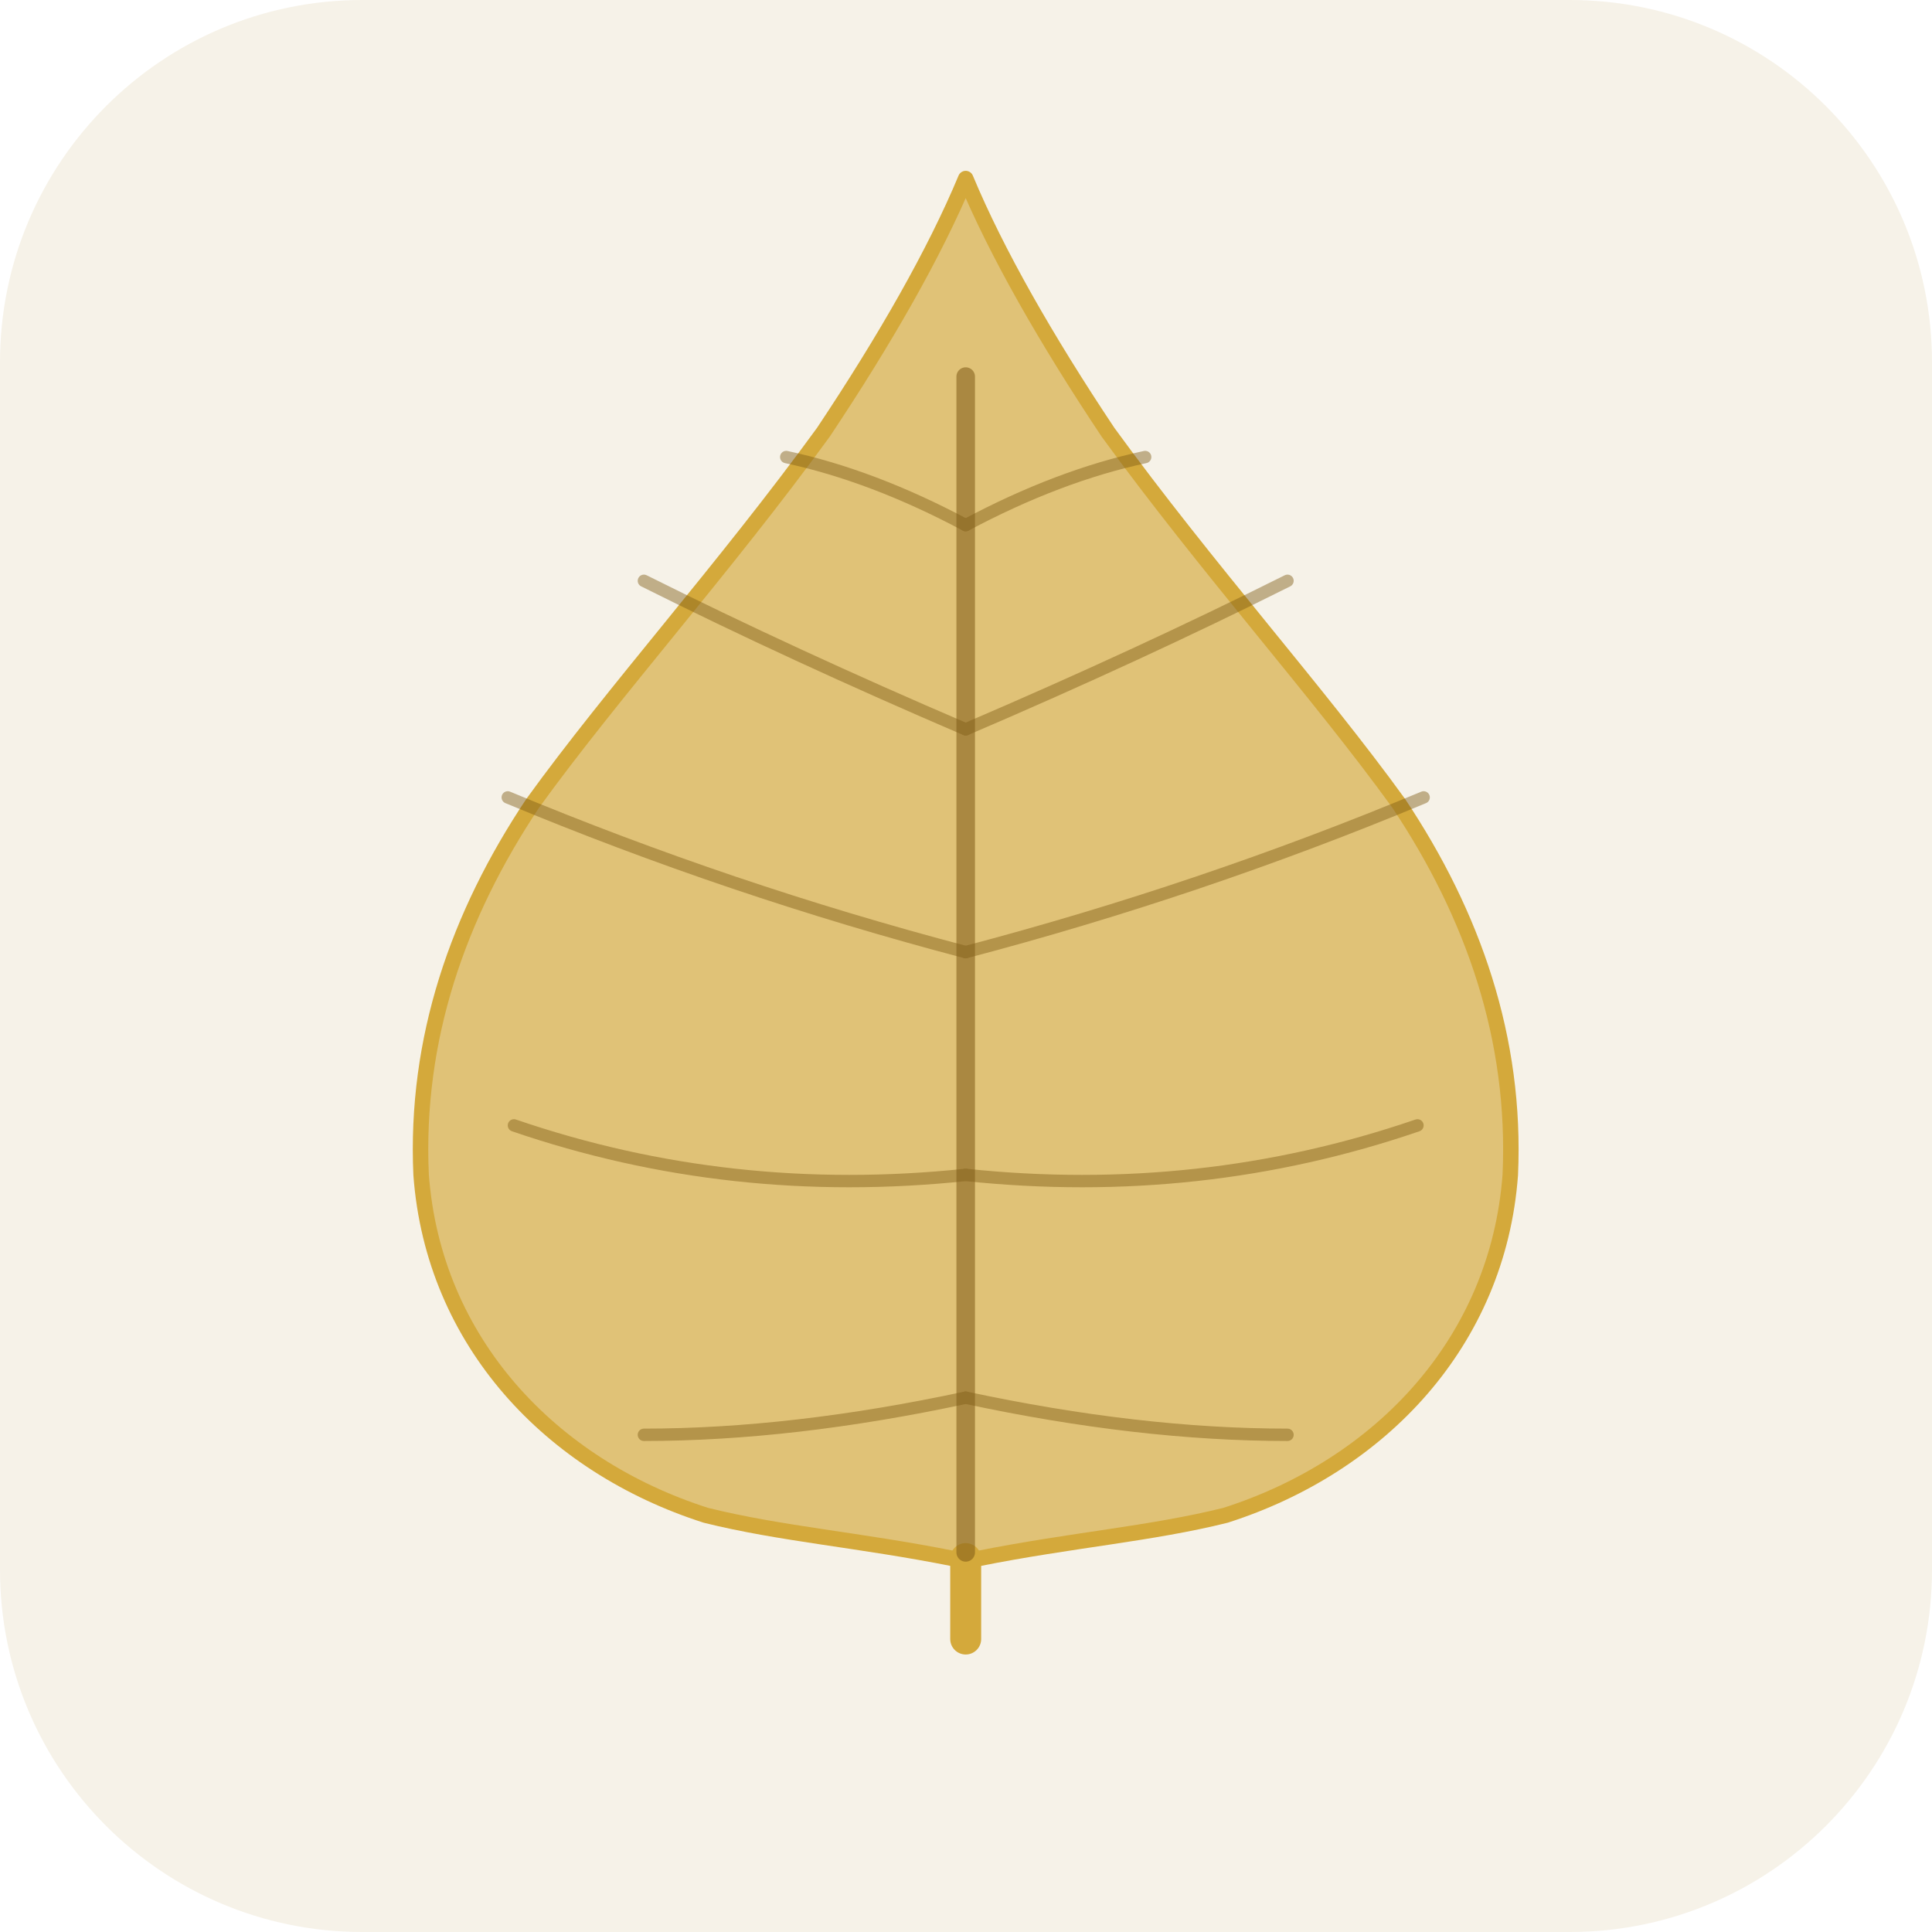
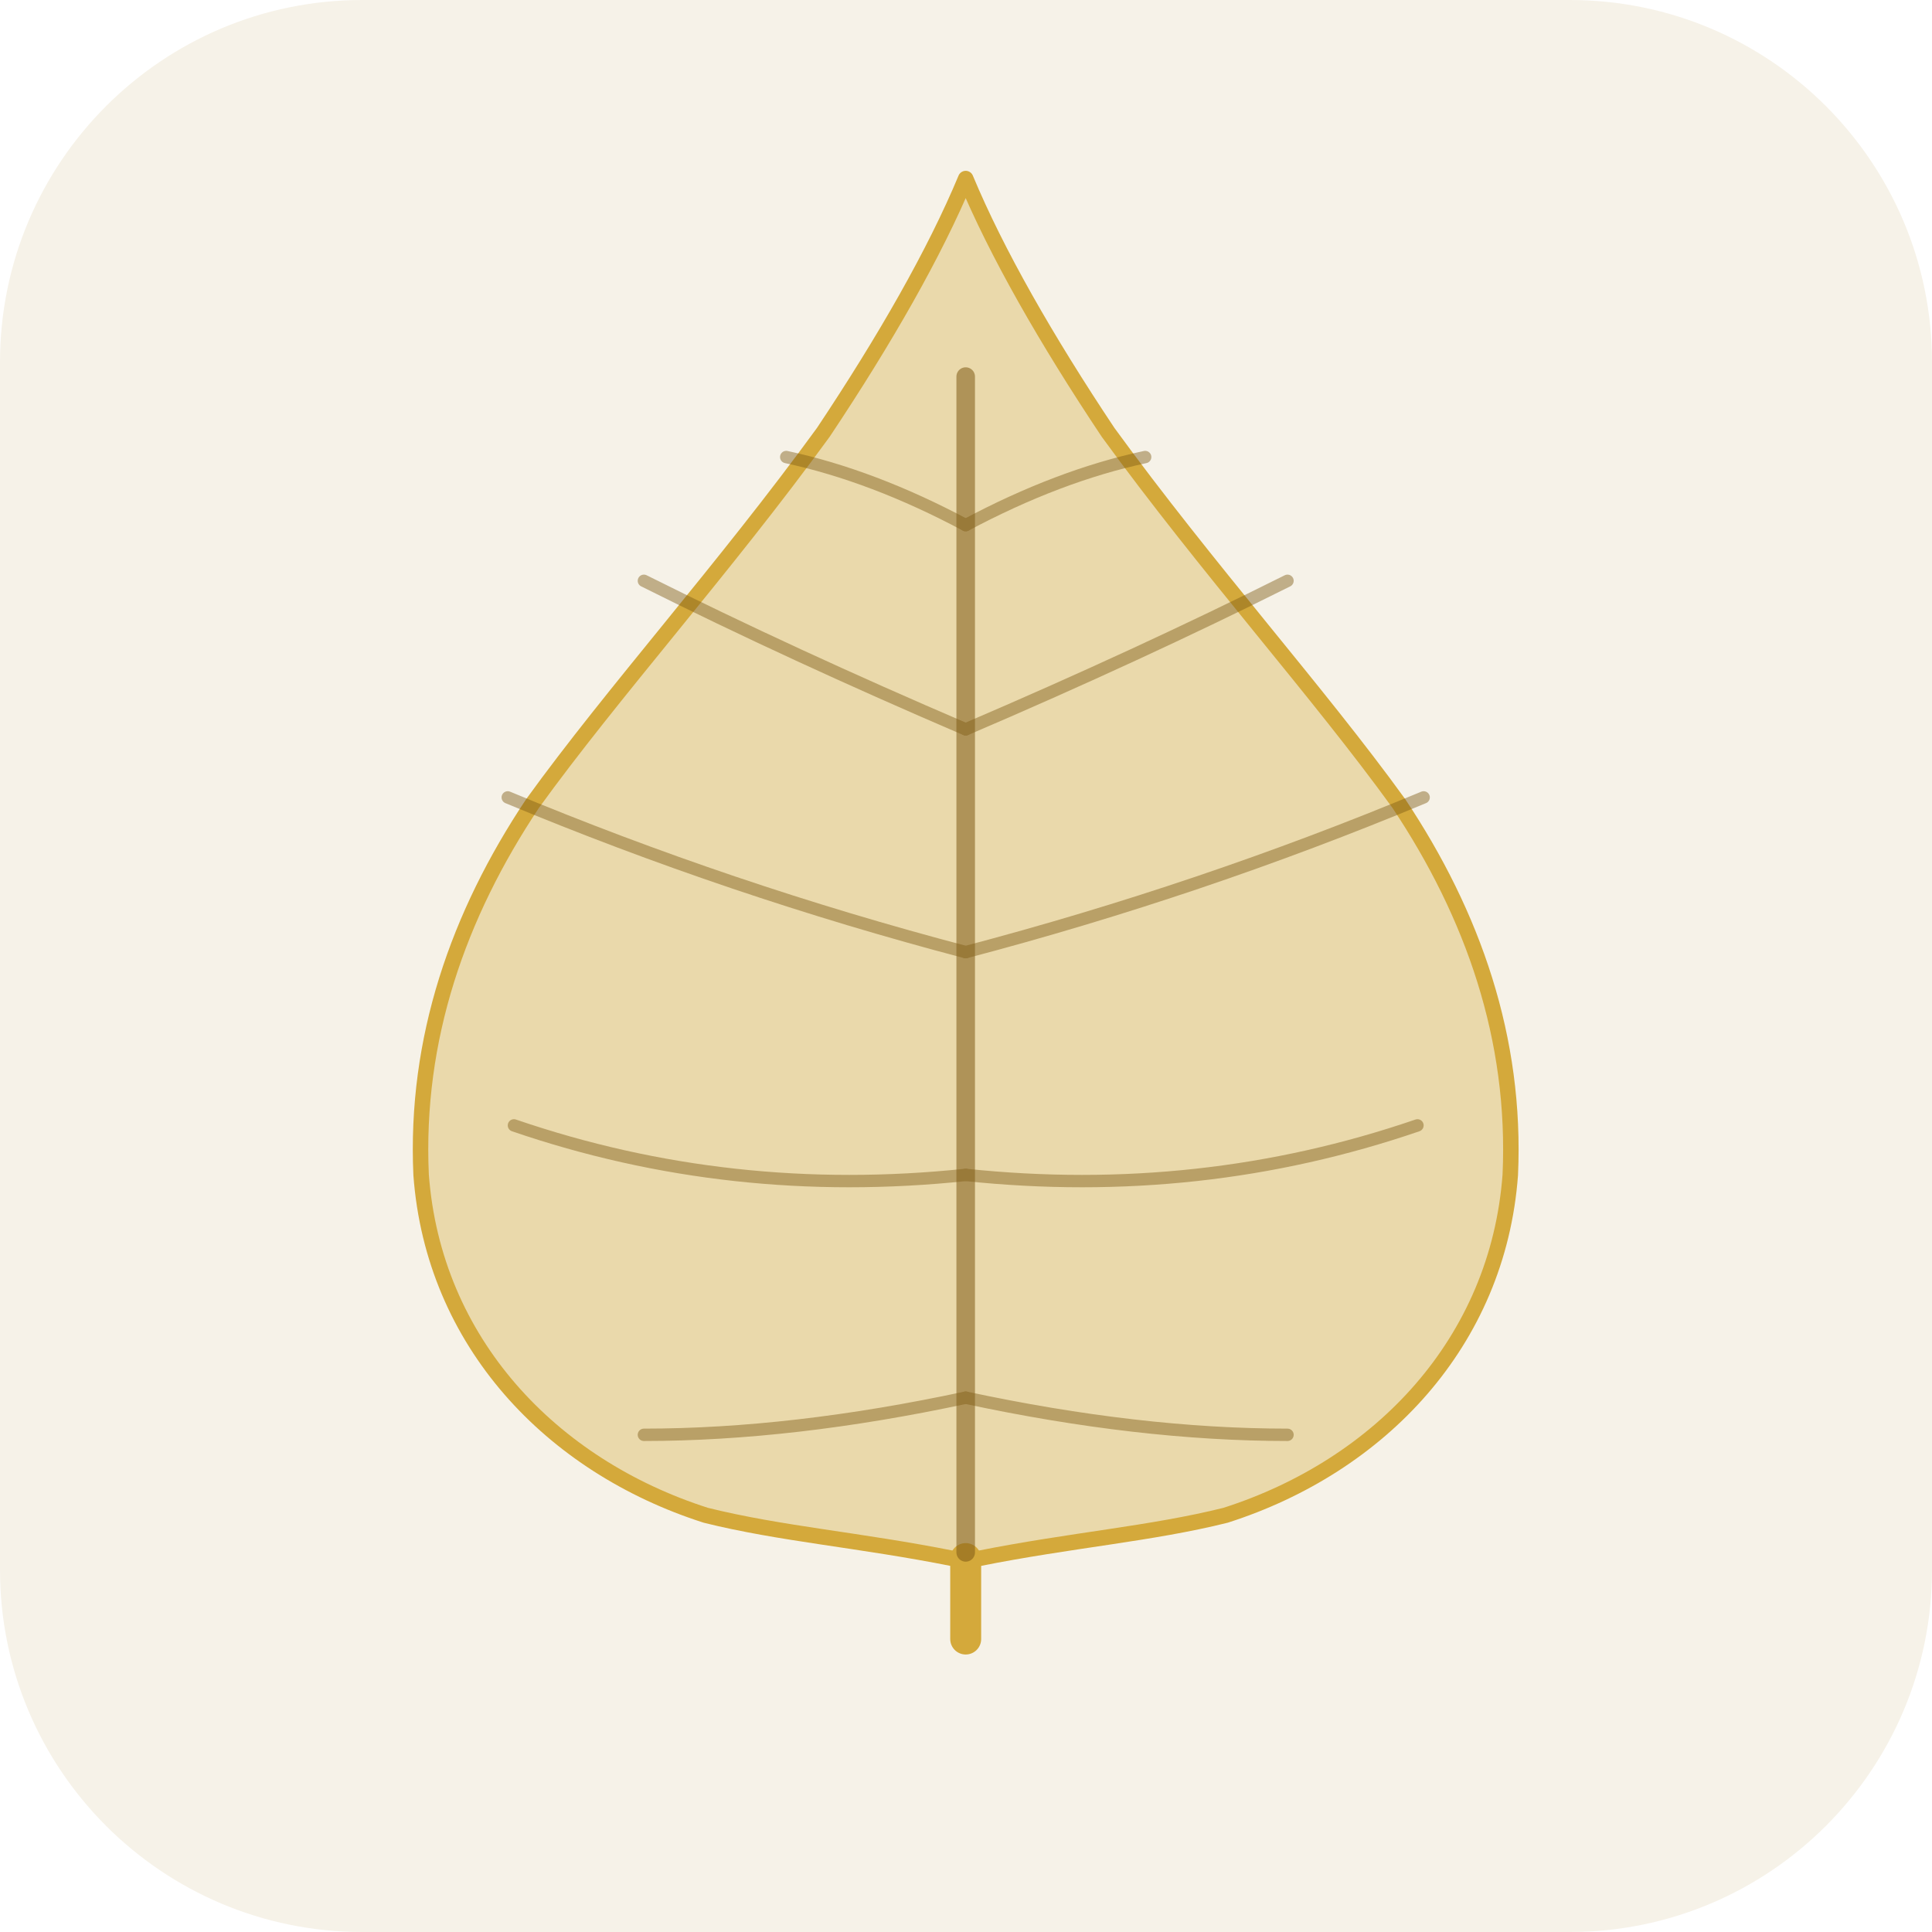
<svg xmlns="http://www.w3.org/2000/svg" viewBox="0 0 512 512">
  <rect width="512" height="512" rx="96" fill="#F6F2E8" />
  <g transform="translate(46 26) scale(0.82)">
-     <path fill="#D4A93B" fill-opacity="0.65" stroke="#D4A93B" stroke-width="5" stroke-linejoin="round" stroke-linecap="round" d="         M 256 26         C 246 50 230 78 210 108         C 178 152 142 192 116 228         C 92 264 78 304 80 348         C 84 402 122 442 172 458         C 196 464 222 466 252 472         L 256 472         L 260 472         C 290 466 316 464 340 458         C 390 442 428 402 432 348         C 434 304 420 264 396 228         C 370 192 334 152 302 108         C 282 78 266 50 256 26         Z       " />
+     <path fill="#D4A93B" fill-opacity="0.35" stroke="#D4A93B" stroke-width="5" stroke-linejoin="round" stroke-linecap="round" d="         M 256 26         C 246 50 230 78 210 108         C 178 152 142 192 116 228         C 92 264 78 304 80 348         C 84 402 122 442 172 458         C 196 464 222 466 252 472         L 256 472         L 260 472         C 290 466 316 464 340 458         C 390 442 428 402 432 348         C 434 304 420 264 396 228         C 370 192 334 152 302 108         C 282 78 266 50 256 26         Z       " />
    <path stroke="#D4A93B" stroke-width="10" stroke-linecap="round" d="M 256 472 L 256 498" />
    <path stroke="#7E5A14" stroke-width="6" stroke-linecap="round" fill="none" opacity="0.55" d="M 256 470 L 256 90" />
    <g stroke="#7E5A14" stroke-width="4" stroke-linecap="round" fill="none" opacity="0.45">
      <path d="M 256 420 Q 200 432 152 432" />
      <path d="M 256 420 Q 312 432 360 432" />
      <path d="M 256 348 Q 180 356 110 332" />
      <path d="M 256 348 Q 332 356 402 332" />
      <path d="M 256 276 Q 180 256 108 226" />
      <path d="M 256 276 Q 332 256 404 226" />
      <path d="M 256 204 Q 200 180 152 156" />
      <path d="M 256 204 Q 312 180 360 156" />
      <path d="M 256 138 Q 226 122 198 116" />
      <path d="M 256 138 Q 286 122 314 116" />
    </g>
  </g>
</svg>
